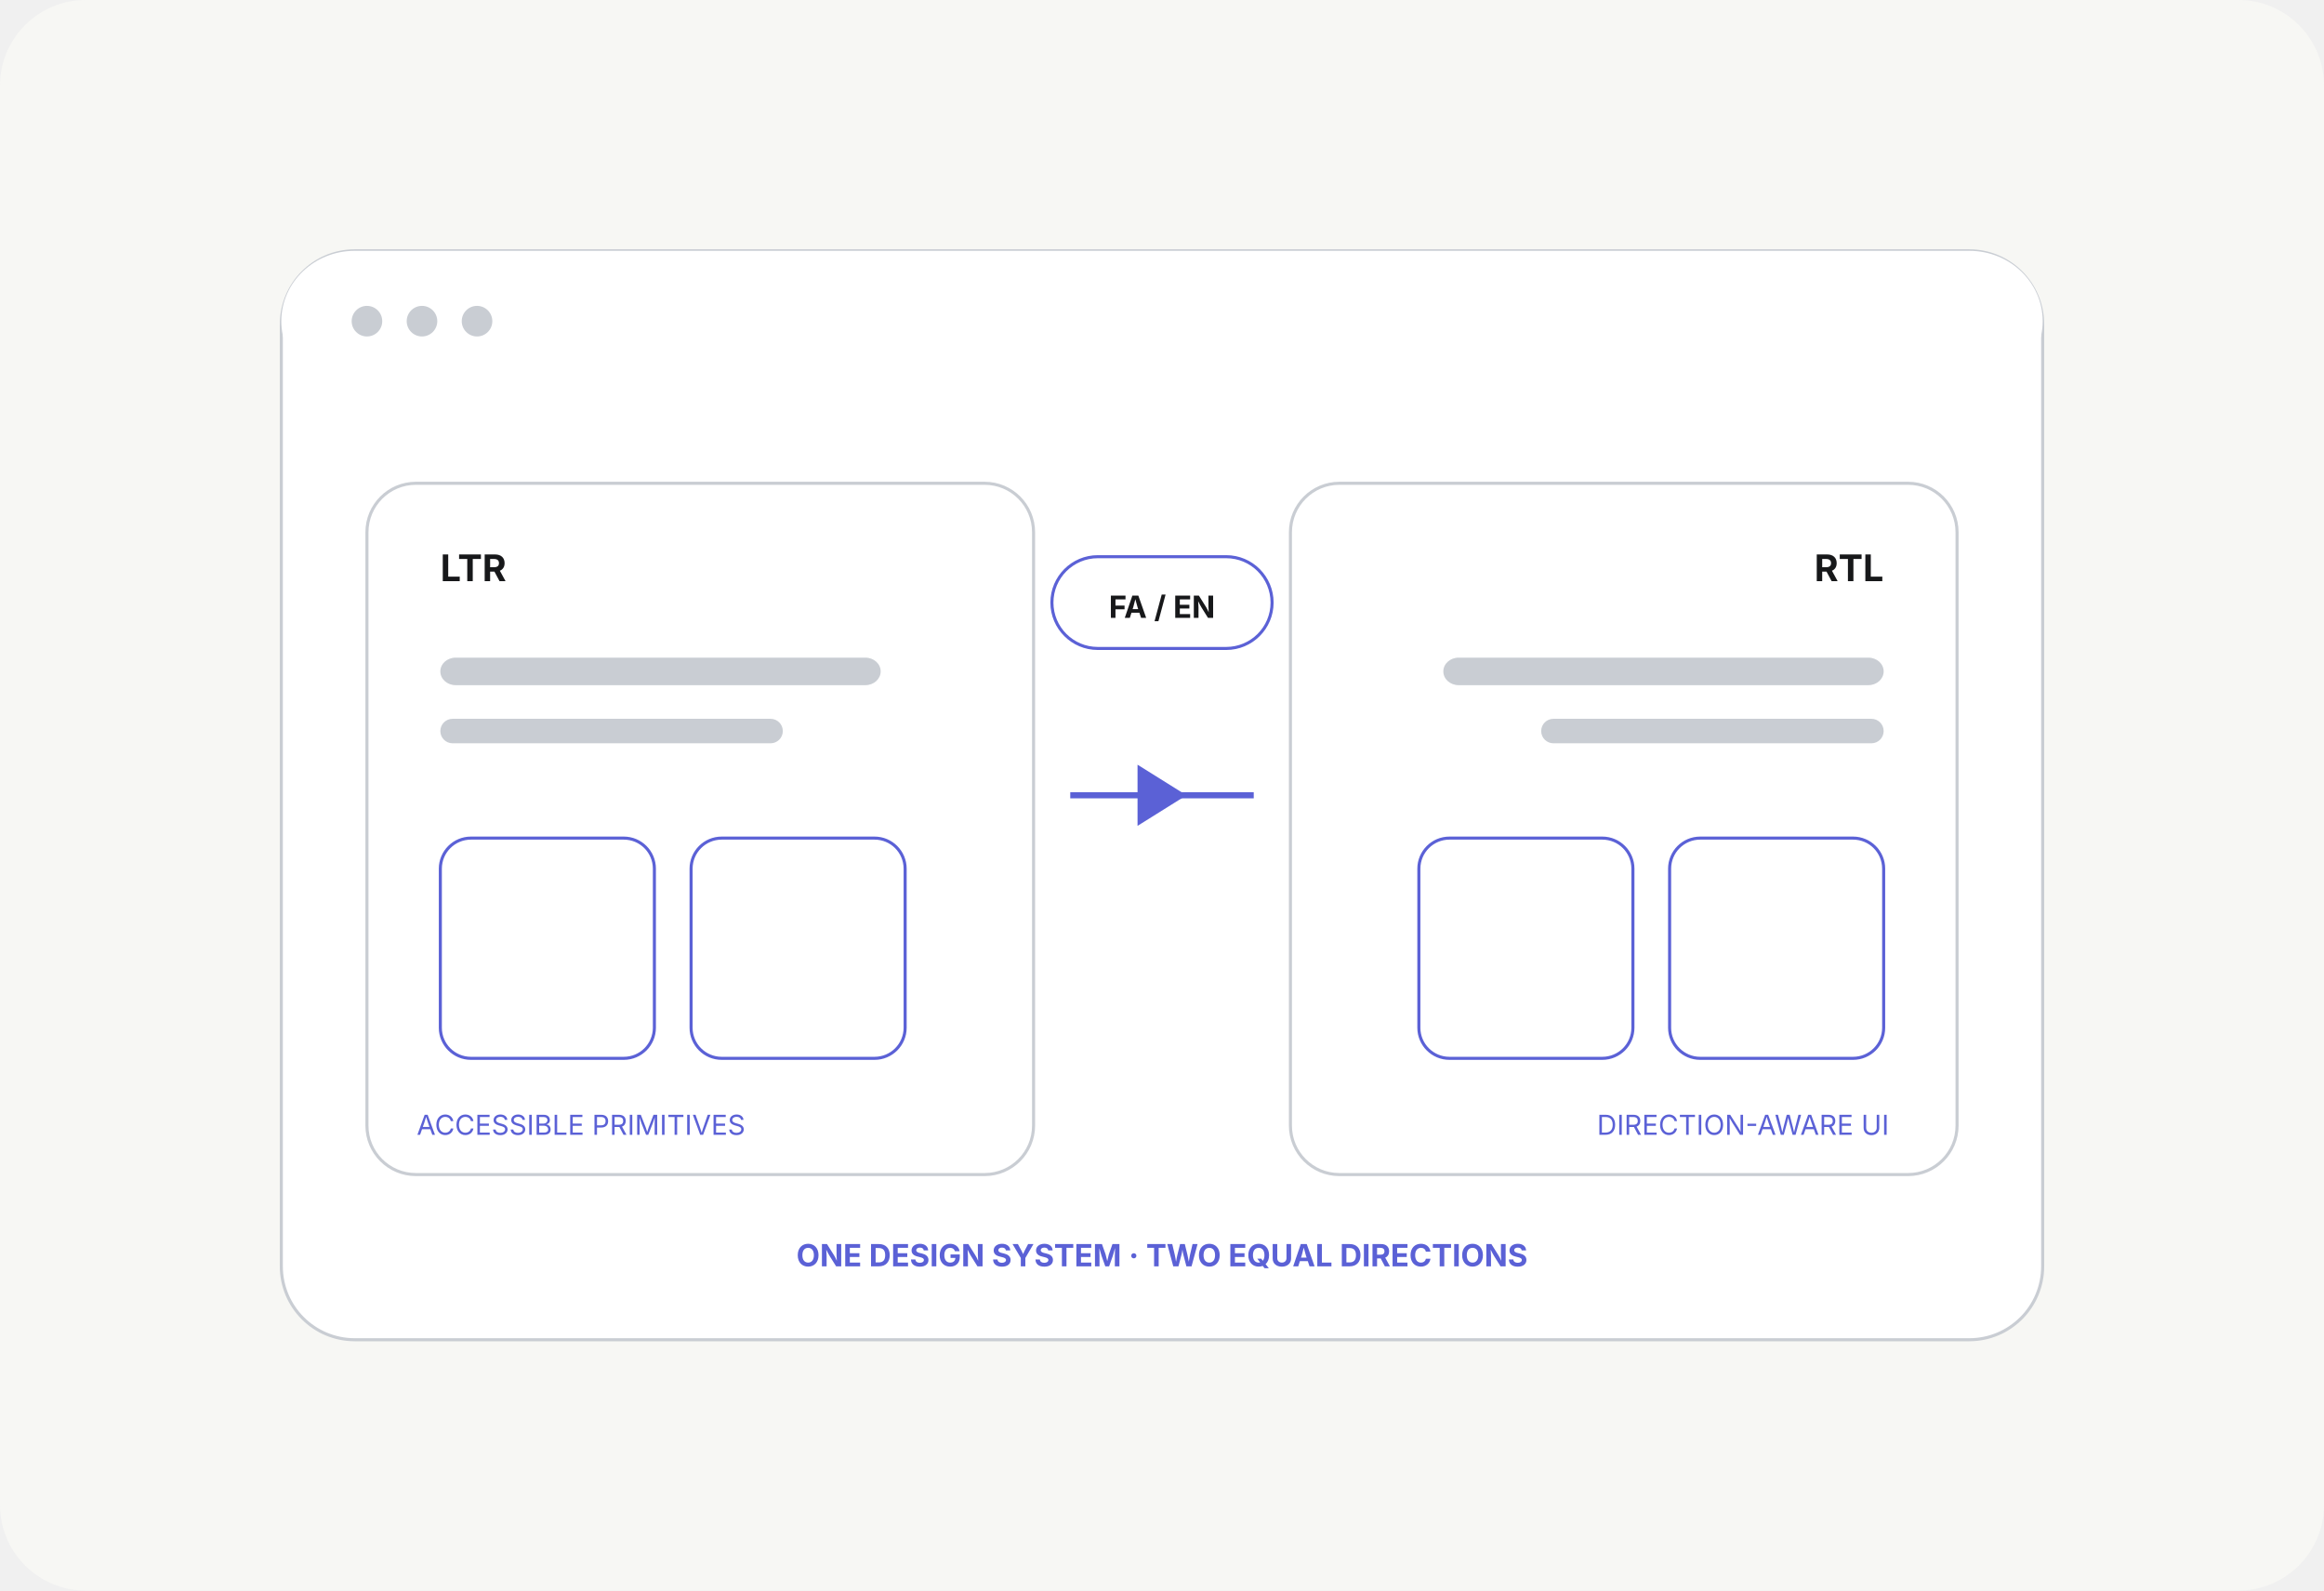
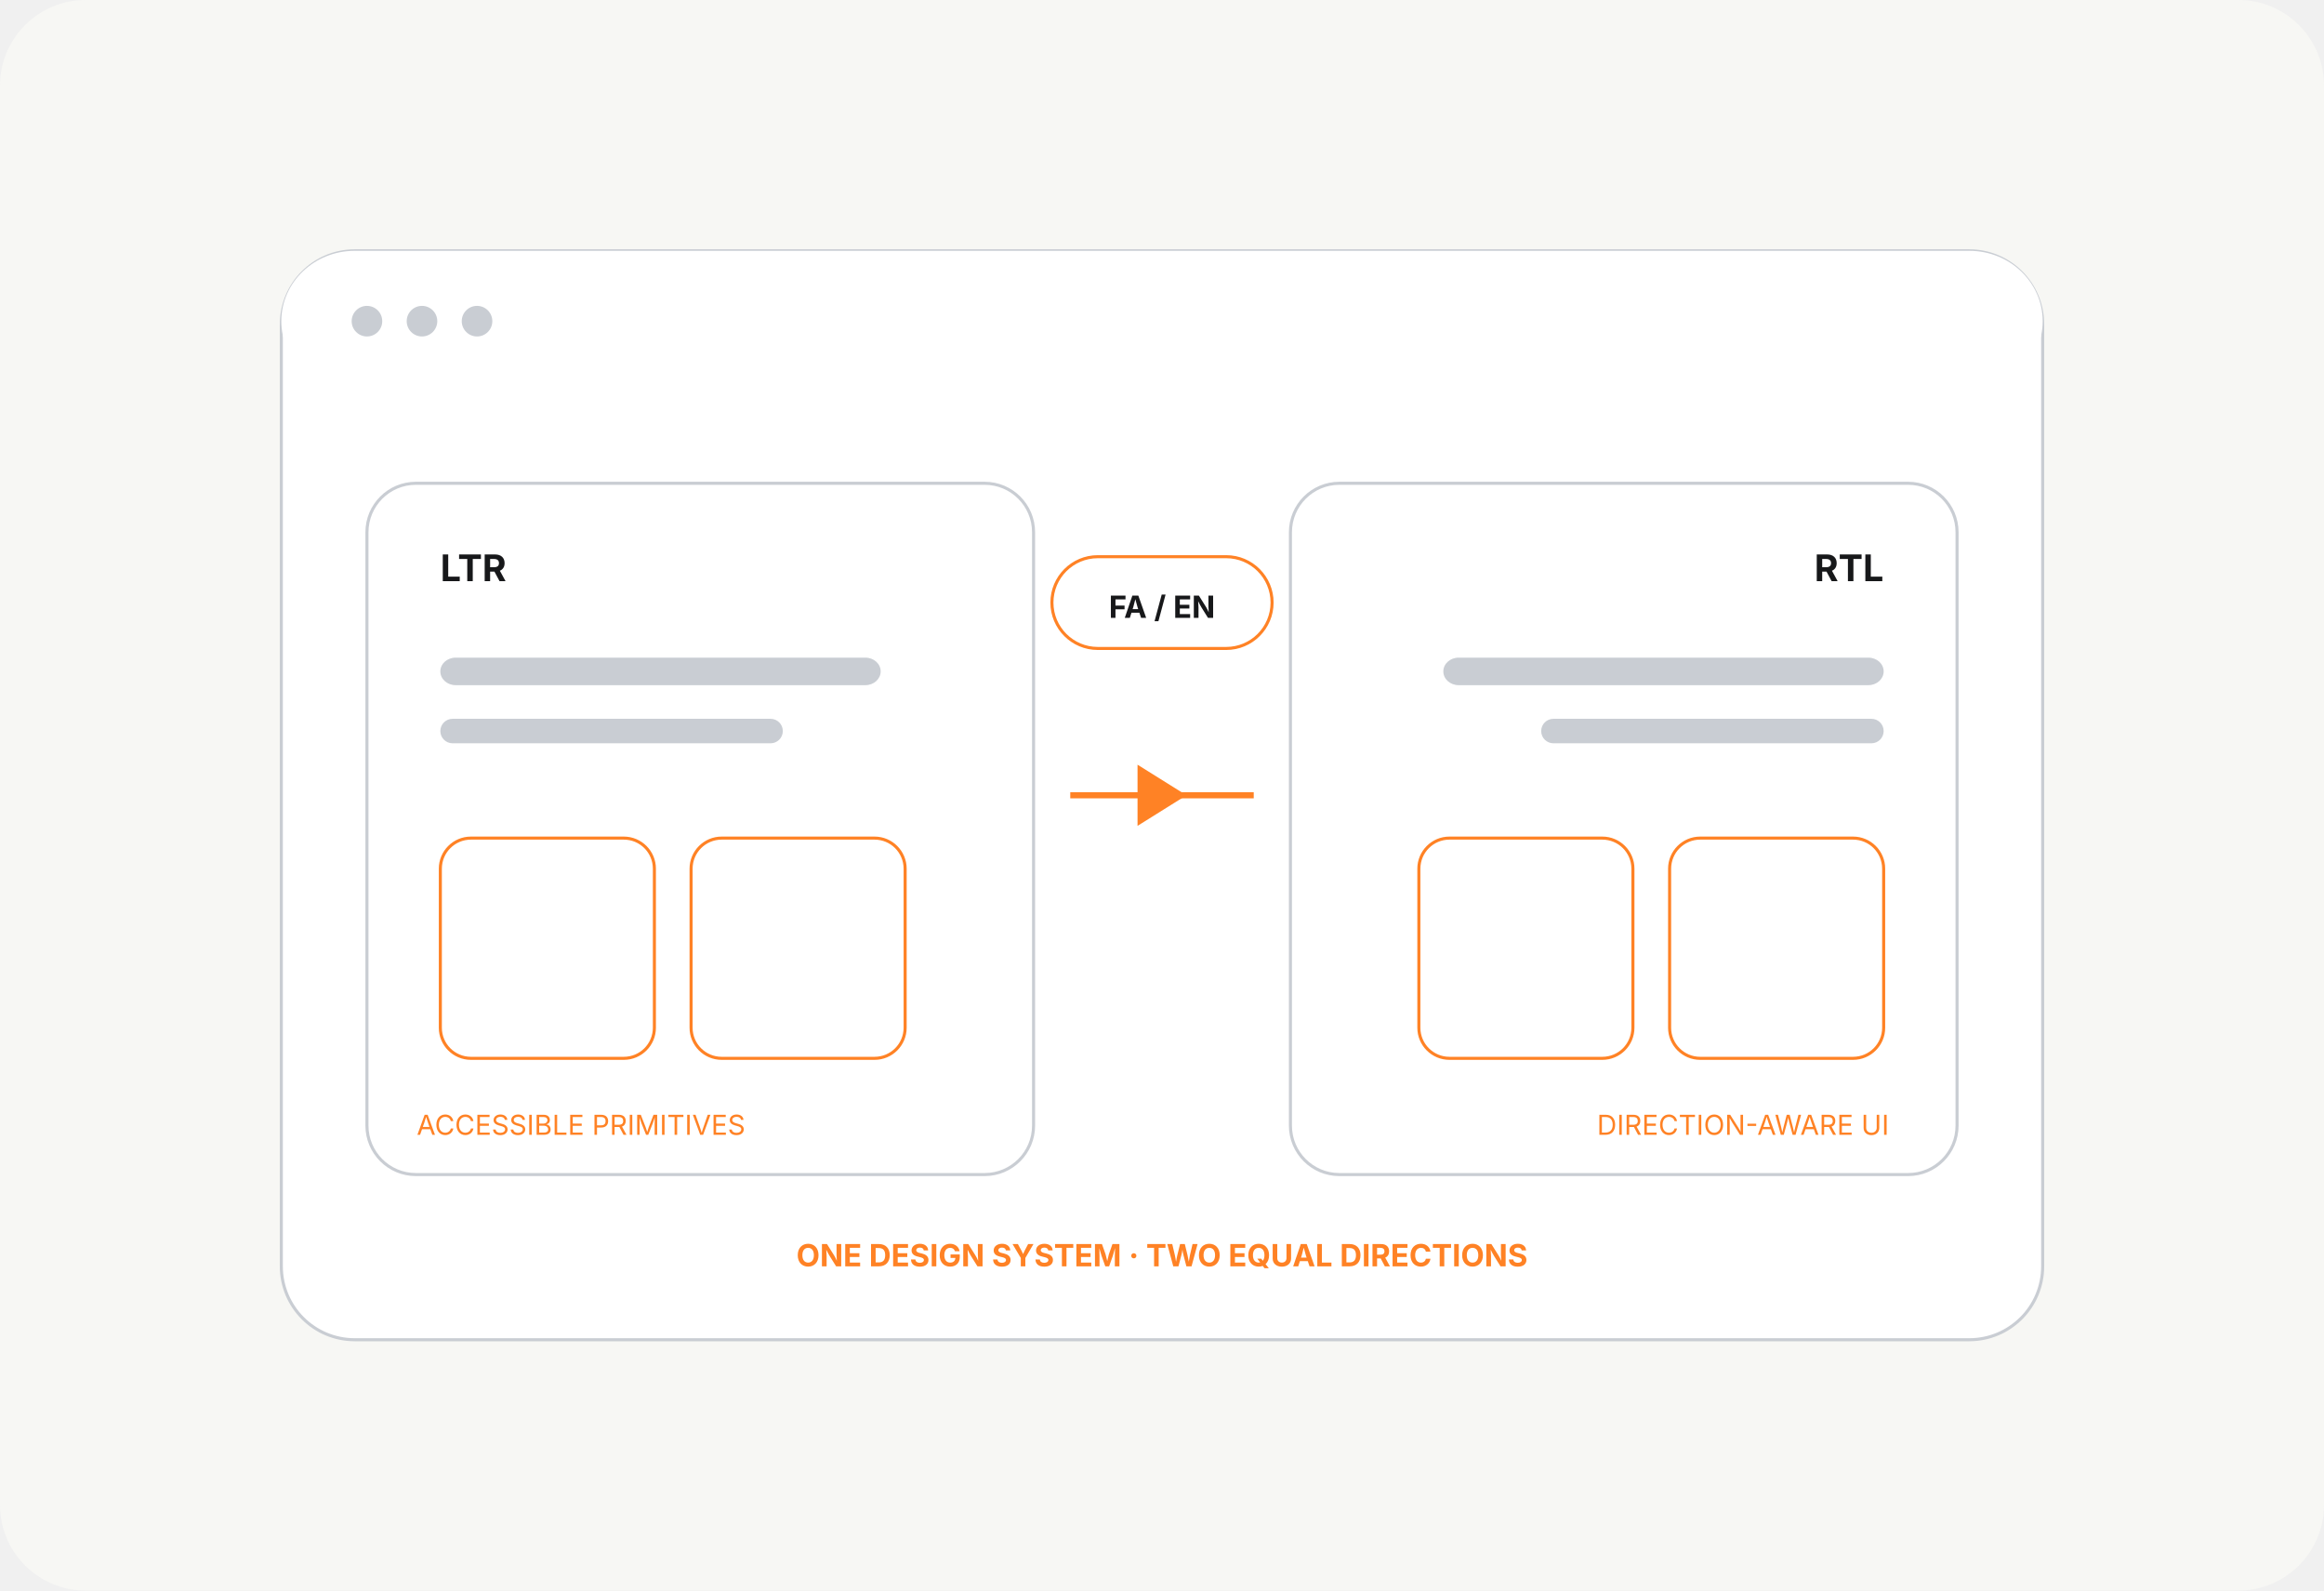
<svg xmlns="http://www.w3.org/2000/svg" viewBox="0 0 760 520" role="img" aria-labelledby="title desc">
  <style>
.cursor{animation:cursor 4.6s ease-in-out infinite}.switch{animation:switch 5.2s ease-in-out infinite}
@keyframes cursor{0%,100%{transform:translateX(-24px);opacity:.25}50%{transform:translateX(24px);opacity:1}}
@keyframes switch{0%,45%{opacity:.35}50%,95%{opacity:1}}
@media(prefers-reduced-motion:reduce){.cursor,.switch{animation:none}}
</style>
  <rect width="760" height="520" rx="28" fill="#f7f7f4" />
  <rect x="92" y="82" width="576" height="356" rx="24" fill="#ffffff" stroke="#c9cdd3" />
  <rect x="92" y="82" width="576" height="46" rx="24" fill="#ffffff" />
  <circle cx="120" cy="105" r="5" fill="#c9cdd3" />
  <circle cx="138" cy="105" r="5" fill="#c9cdd3" />
  <circle cx="156" cy="105" r="5" fill="#c9cdd3" />
  <g>
    <rect x="120" y="158" width="218" height="226" rx="16" fill="#ffffff" stroke="#c9cdd3" />
    <rect x="422" y="158" width="218" height="226" rx="16" fill="#ffffff" stroke="#c9cdd3" />
    <text x="144" y="190" fill="#17181a" font-family="Inter,Arial,sans-serif" font-size="12" font-weight="700">LTR</text>
    <text x="616" y="190" fill="#17181a" font-family="Inter,Arial,sans-serif" font-size="12" font-weight="700" text-anchor="end">RTL</text>
  </g>
  <g fill="#c9cdd3">
    <rect x="144" y="215" width="144" height="9" rx="5" />
    <rect x="144" y="235" width="112" height="8" rx="4" />
    <rect x="472" y="215" width="144" height="9" rx="5" />
    <rect x="504" y="235" width="112" height="8" rx="4" />
  </g>
-   <g fill="#ffffff" stroke="#5b61d6">
+   <g fill="#ffffff" stroke="#ff8225">
    <rect x="144" y="274" width="70" height="72" rx="10" />
    <rect x="226" y="274" width="70" height="72" rx="10" />
    <rect x="464" y="274" width="70" height="72" rx="10" />
    <rect x="546" y="274" width="70" height="72" rx="10" />
  </g>
-   <path d="M350 260H410" stroke="#5b61d6" stroke-width="2" />
-   <path class="cursor" d="M372 250L388 260L372 270Z" fill="#5b61d6" />
+   <path d="M350 260H410" stroke="#ff8225" stroke-width="2" />
+   <path class="cursor" d="M372 250L388 260L372 270Z" fill="#ff8225" />
  <g class="switch">
-     <rect x="344" y="182" width="72" height="30" rx="15" fill="#ffffff" stroke="#5b61d6" />
+     <rect x="344" y="182" width="72" height="30" rx="15" fill="#ffffff" stroke="#ff8225" />
    <text x="380" y="202" fill="#17181a" font-family="Inter,Arial,sans-serif" font-size="10" font-weight="700" text-anchor="middle">FA / EN</text>
  </g>
-   <g fill="#5b61d6" font-family="Inter,Arial,sans-serif" font-size="9" text-anchor="middle">
+   <g fill="#ff8225" font-family="Inter,Arial,sans-serif" font-size="9" text-anchor="middle">
    <text x="190" y="371">ACCESSIBLE PRIMITIVES</text>
    <text x="570" y="371">DIRECTION-AWARE UI</text>
  </g>
-   <text x="380" y="414" fill="#5b61d6" font-family="Inter,Arial,sans-serif" font-size="10" font-weight="700" text-anchor="middle">ONE DESIGN SYSTEM · TWO EQUAL DIRECTIONS</text>
+   <text x="380" y="414" fill="#ff8225" font-family="Inter,Arial,sans-serif" font-size="10" font-weight="700" text-anchor="middle">ONE DESIGN SYSTEM · TWO EQUAL DIRECTIONS</text>
</svg>
